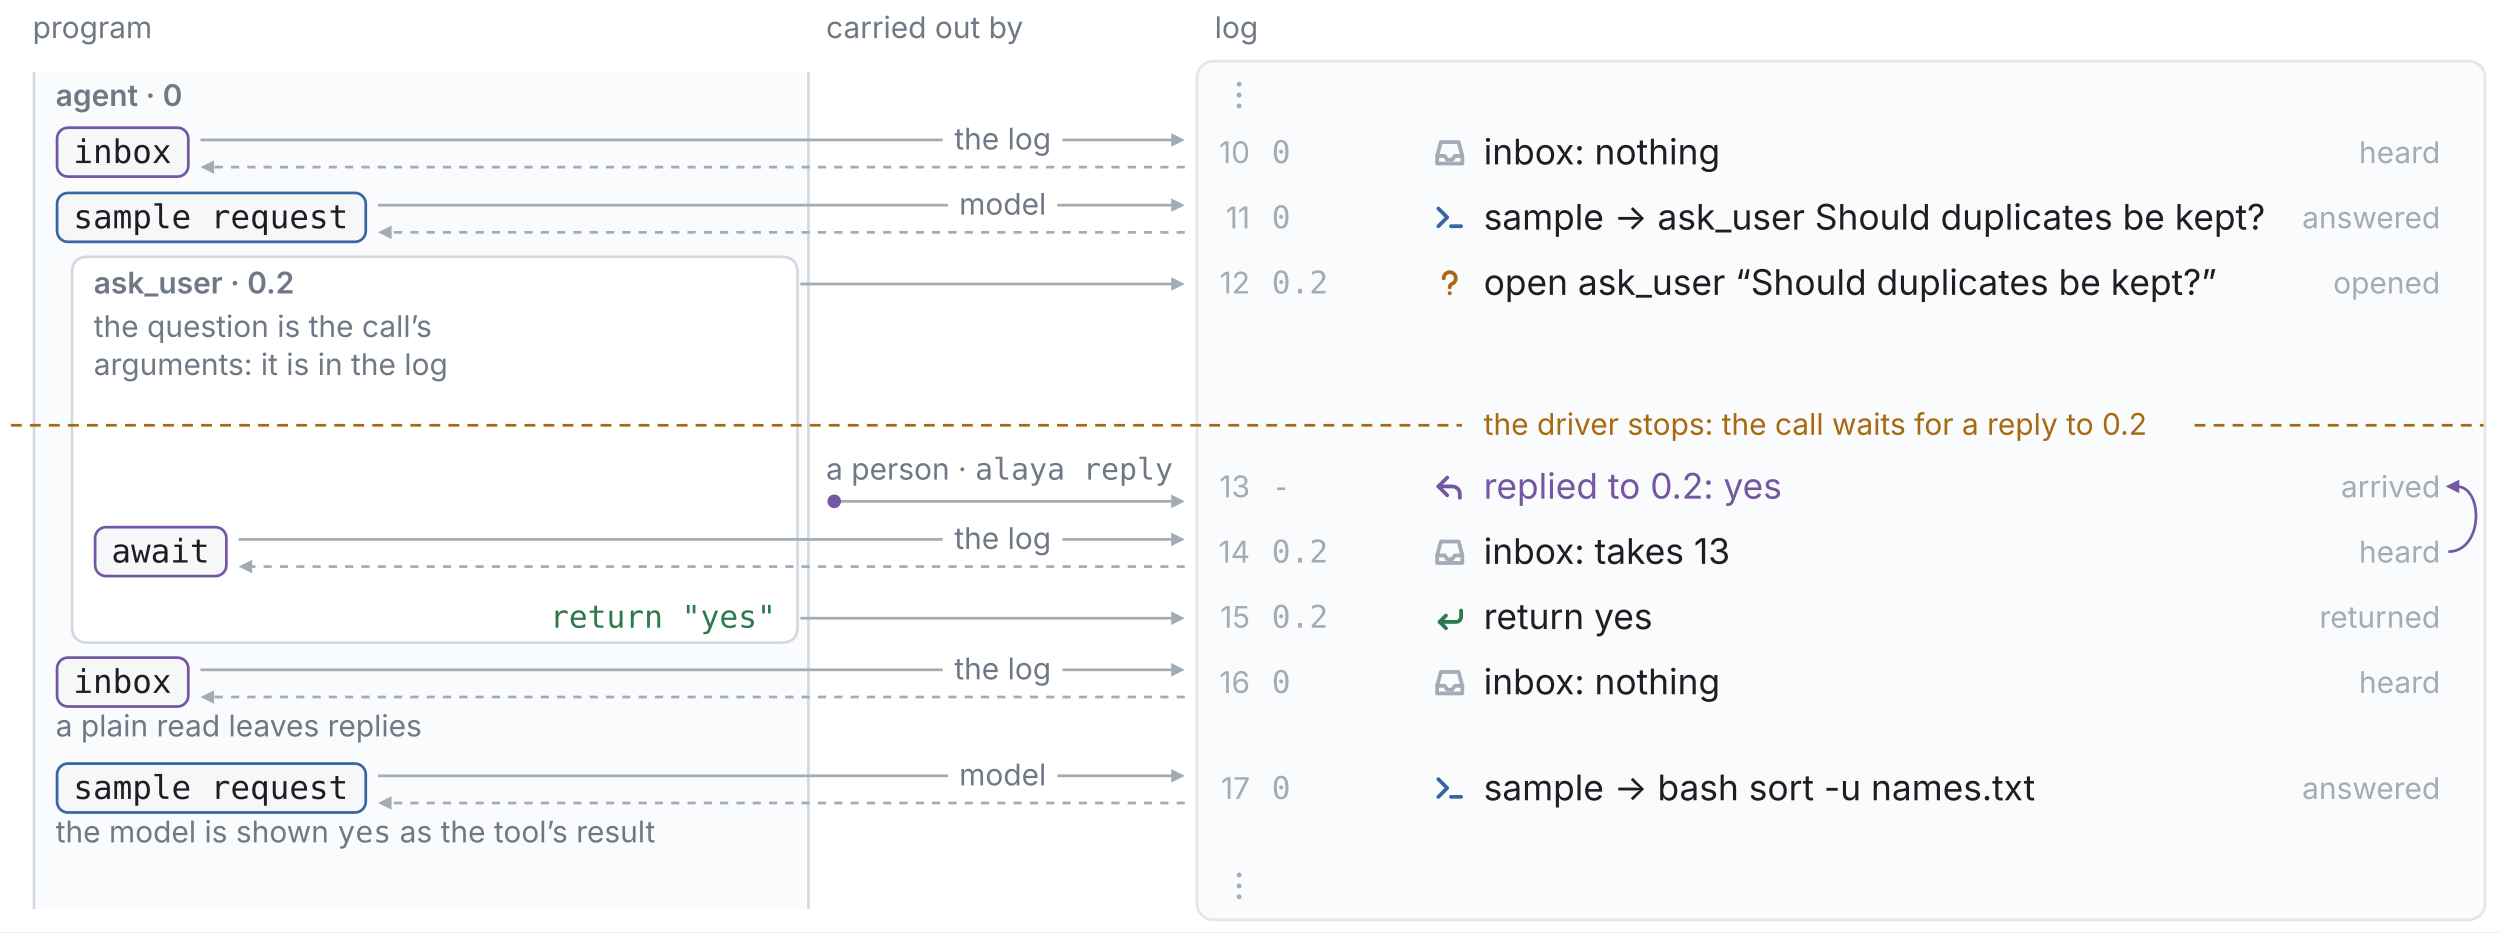
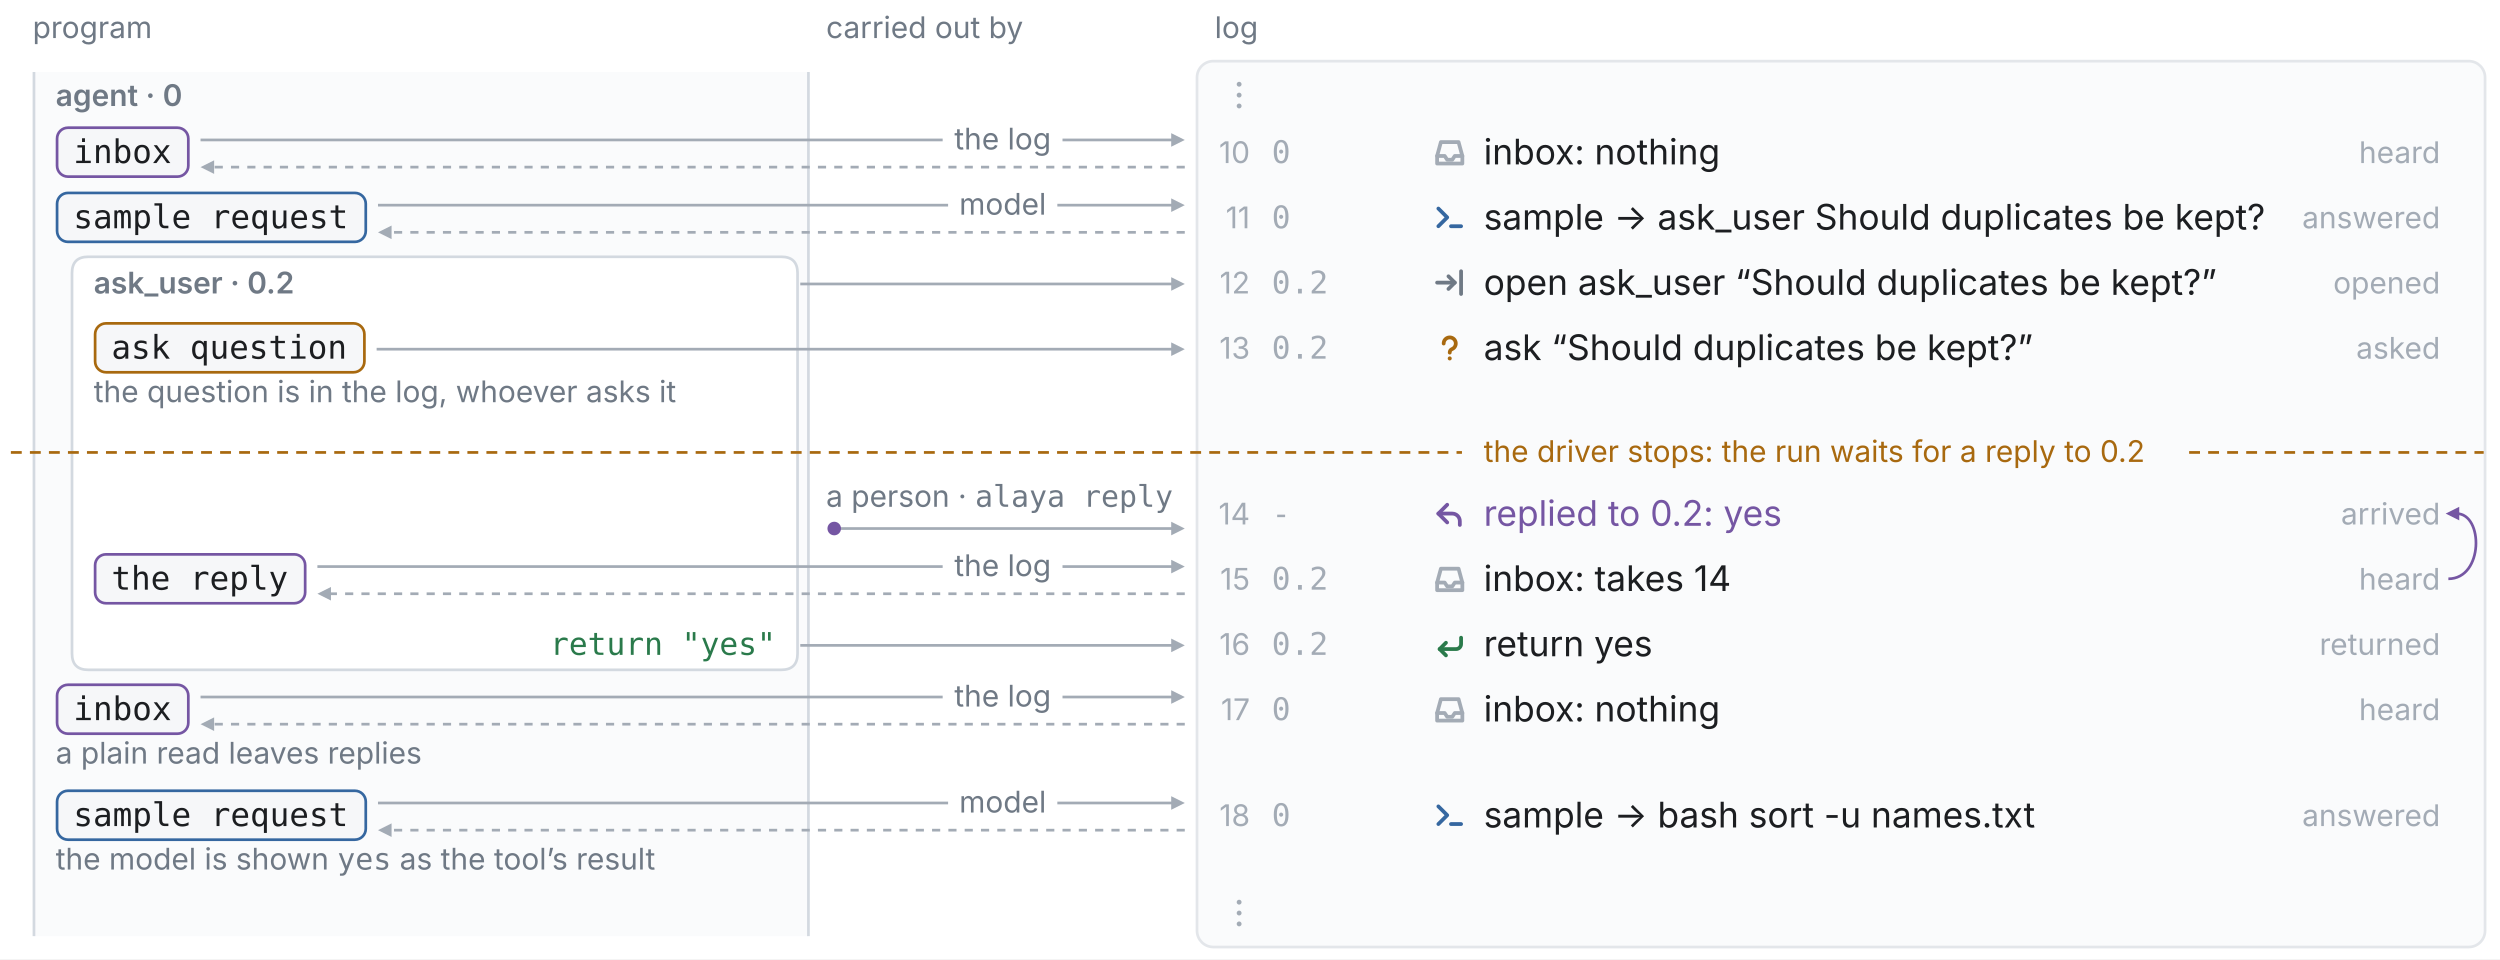
- <svg xmlns="http://www.w3.org/2000/svg" viewBox="0 0 920 343" width="920" height="343">
+ <svg xmlns="http://www.w3.org/2000/svg" viewBox="0 0 920 353" width="920" height="353">
  <style>text{font-family:-apple-system, BlinkMacSystemFont, 'Segoe UI', system-ui, sans-serif;font-size:13px;fill:#1c1e21}.m{font-family:ui-monospace, SFMono-Regular, Menlo, Consolas, monospace}.s{font-size:11px;fill:#6f7985}.f{font-size:11px;fill:#a3abb5}.b{font-weight:600}.n{font-variant-numeric:tabular-nums}.fr{font-family:ui-monospace, SFMono-Regular, Menlo, Consolas, monospace;font-size:11.5px;fill:#a3abb5}.ch{font-family:ui-monospace, SFMono-Regular, Menlo, Consolas, monospace;font-size:12px}.e{font-family:ui-monospace, SFMono-Regular, Menlo, Consolas, monospace;font-size:11.5px}.a{stroke:#a3abb5;fill:none}.d{stroke-dasharray:3 3}.bx{stroke:#d3d9e0;fill:none}</style>
-   <rect width="920" height="343" fill="#fff" />
+   <rect width="920" height="353" fill="#fff" />
  <text x="12" y="14" class="s">program</text>
  <text x="304" y="14" class="s">carried out by</text>
  <text x="447" y="14" class="s">log</text>
-   <rect x="440.5" y="22.5" width="474" height="316" rx="6" fill="#fafbfc" stroke="#e3e6ea" />
-   <path fill="#fafbfc" d="M12.5,334.5V26.5H297.5V334.5H12.5Z" />
-   <path class="bx" d="M12.5,334.5V26.5M297.5,26.5V334.5" />
-   <path fill="#fff" d="M26.5,230.5V100.5Q26.5,94.5 32.5,94.5H287.5Q293.5,94.5 293.5,100.5V230.5Q293.5,236.5 287.5,236.5H32.5Q26.5,236.5 26.5,230.5Z" />
-   <path class="bx" d="M26.5,230.5V100.5Q26.5,94.5 32.5,94.5H287.5Q293.5,94.5 293.5,100.5V230.5Q293.5,236.5 287.5,236.5H32.5Q26.5,236.5 26.5,230.5" />
+   <rect x="440.5" y="22.5" width="474" height="326" rx="6" fill="#fafbfc" stroke="#e3e6ea" />
+   <path fill="#fafbfc" d="M12.5,344.5V26.5H297.5V344.5H12.5Z" />
+   <path class="bx" d="M12.5,344.5V26.5M297.5,26.5V344.5" />
+   <path fill="#fff" d="M26.5,240.5V100.5Q26.5,94.5 32.5,94.5H287.5Q293.5,94.5 293.5,100.5V240.5Q293.5,246.5 287.5,246.5H32.5Q26.5,246.5 26.5,240.5Z" />
+   <path class="bx" d="M26.5,240.5V100.5Q26.5,94.5 32.5,94.5H287.5Q293.5,94.5 293.5,100.5V240.5Q293.5,246.5 287.5,246.5H32.5Q26.5,246.5 26.5,240.5" />
  <text x="20.5" y="39" class="s b">agent · 0</text>
  <circle cx="456" cy="31" r="0.9" fill="#a3abb5" />
  <circle cx="456" cy="35" r="0.9" fill="#a3abb5" />
  <circle cx="456" cy="39" r="0.9" fill="#a3abb5" />
  <text x="460" y="60" class="f n" text-anchor="end">10</text>
  <text x="468" y="60" class="fr">0</text>
  <g transform="translate(527,49.5) scale(0.9286)" stroke="#a3abb5" fill="#a3abb5" stroke-width="1.5" stroke-linecap="round" stroke-linejoin="round">
    <path d="M2 8.5h3l1 1.5h2l1-1.5h3" fill="none" />
    <path d="M2 8.5L3.5 3h7L12 8.5v3H2z" fill="none" />
  </g>
  <text x="546" y="60.5">inbox: nothing</text>
  <text x="898" y="60" class="f" text-anchor="end">heard</text>
  <rect x="21.0" y="47.0" width="48.3" height="18" rx="4" fill="#f6f7f9" stroke="#7556a3" />
  <text x="27" y="60" class="ch">inbox</text>
  <path class="a" d="M73.8,51.5H432" />
  <path fill="#a3abb5" d="M436,51.5l-5,-2.5v5z" />
  <rect x="346.9" y="45.0" width="44.1" height="13" fill="#fff" />
  <text x="369" y="55" class="s" text-anchor="middle">the log</text>
  <path class="a d" d="M436,61.5H77.8" />
  <path fill="#a3abb5" d="M73.8,61.5l5,-2.5v5z" />
  <text x="460" y="84" class="f n" text-anchor="end">11</text>
  <text x="468" y="84" class="fr">0</text>
  <g transform="translate(527,73.5) scale(0.9286)" stroke="#3567a0" fill="#3567a0" stroke-width="1.5" stroke-linecap="round" stroke-linejoin="round">
    <path d="M2.5 3.5L6 7l-3.5 3.5" fill="none" />
    <path d="M7.5 10.5h4" fill="none" />
  </g>
  <text x="546" y="84.5">sample → ask_user Should duplicates be kept?</text>
  <text x="898" y="84" class="f" text-anchor="end">answered</text>
  <rect x="21.0" y="71.0" width="113.6" height="18" rx="4" fill="#f6f7f9" stroke="#3567a0" />
  <text x="27" y="84" class="ch">sample request</text>
  <path class="a" d="M139.1,75.5H432" />
  <path fill="#a3abb5" d="M436,75.5l-5,-2.5v5z" />
  <rect x="348.9" y="69.0" width="40.2" height="13" fill="#fff" />
  <text x="369" y="79" class="s" text-anchor="middle">model</text>
  <path class="a d" d="M436,85.5H143.1" />
  <path fill="#a3abb5" d="M139.1,85.5l5,-2.5v5z" />
  <text x="460" y="108" class="f n" text-anchor="end">12</text>
  <text x="468" y="108" class="fr">0.2</text>
-   <g transform="translate(527,97.5) scale(0.9286)" stroke="#a8690f" fill="#a8690f" stroke-width="1.5" stroke-linecap="round" stroke-linejoin="round">
-     <path d="M4.6 5.3a2.4 2.4 0 1 1 3.3 2.2c-.6.3-.9.7-.9 1.4" fill="none" />
-     <circle cx="7" cy="11.2" r=".8" stroke="none" />
+   <g transform="translate(527,97.5) scale(0.9286)" stroke="#6f7985" fill="#6f7985" stroke-width="1.5" stroke-linecap="round" stroke-linejoin="round">
+     <path d="M2 7h7" fill="none" />
+     <path d="M6.5 4.5L9 7l-2.5 2.5" fill="none" />
+     <path d="M11.5 2.5v9" fill="none" />
  </g>
  <text x="546" y="108.5">open ask_user “Should duplicates be kept?”</text>
  <text x="898" y="108" class="f" text-anchor="end">opened</text>
  <text x="34.5" y="108" class="s b">ask_user · 0.2</text>
  <path class="a" d="M294.5,104.5H432" />
  <path fill="#a3abb5" d="M436,104.5l-5,-2.5v5z" />
-   <text x="34.5" y="124" class="s">the question is the call’s</text>
-   <text x="34.5" y="138" class="s">arguments: it is in the log</text>
-   <path stroke="#a8690f" stroke-dasharray="4 3" d="M4,156.5H538M807.6,156.5H914" />
-   <text x="546" y="160" class="s" style="fill:#a8690f">the driver stops: the call waits for a reply to 0.2</text>
-   <text x="460" y="183" class="f n" text-anchor="end">13</text>
-   <text x="468" y="183" class="fr">-</text>
-   <g transform="translate(527,172.5) scale(0.9286)" stroke="#7556a3" fill="#7556a3" stroke-width="1.5" stroke-linecap="round" stroke-linejoin="round">
+   <text x="460" y="132" class="f n" text-anchor="end">13</text>
+   <text x="468" y="132" class="fr">0.2</text>
+   <g transform="translate(527,121.5) scale(0.9286)" stroke="#a8690f" fill="#a8690f" stroke-width="1.5" stroke-linecap="round" stroke-linejoin="round">
+     <path d="M4.6 5.3a2.4 2.4 0 1 1 3.3 2.2c-.6.3-.9.7-.9 1.4" fill="none" />
+     <circle cx="7" cy="11.2" r=".8" stroke="none" />
+   </g>
+   <text x="546" y="132.5">ask “Should duplicates be kept?”</text>
+   <text x="898" y="132" class="f" text-anchor="end">asked</text>
+   <rect x="35.0" y="119.0" width="99.1" height="18" rx="4" fill="#f6f7f9" stroke="#a8690f" />
+   <text x="41" y="132" class="ch">ask question</text>
+   <path class="a" d="M138.6,128.5H432" />
+   <path fill="#a3abb5" d="M436,128.5l-5,-2.5v5z" />
+   <text x="34.5" y="148" class="s">the question is in the log, whoever asks it</text>
+   <path stroke="#a8690f" stroke-dasharray="4 3" d="M4,166.5H538M805.6,166.5H914" />
+   <text x="546" y="170" class="s" style="fill:#a8690f">the driver stops: the run waits for a reply to 0.2</text>
+   <text x="460" y="193" class="f n" text-anchor="end">14</text>
+   <text x="468" y="193" class="fr">-</text>
+   <g transform="translate(527,182.5) scale(0.9286)" stroke="#7556a3" fill="#7556a3" stroke-width="1.5" stroke-linecap="round" stroke-linejoin="round">
    <path d="M6 3.5L2.5 7 6 10.5" fill="none" />
    <path d="M2.5 7h5.5a3 3 0 0 1 3 3v1.5" fill="none" />
  </g>
-   <text x="546" y="183.5" style="fill:#7556a3">replied to 0.2: yes</text>
-   <text x="898" y="183" class="f" text-anchor="end">arrived</text>
-   <text x="304" y="176.5" class="s">a person · <tspan class="m">alaya reply</tspan>
+   <text x="546" y="193.5" style="fill:#7556a3">replied to 0.2: yes</text>
+   <text x="898" y="193" class="f" text-anchor="end">arrived</text>
+   <text x="304" y="186.5" class="s">a person · <tspan class="m">alaya reply</tspan>
  </text>
-   <path class="a" d="M307,184.5H432" />
-   <path fill="#a3abb5" d="M436,184.5l-5,-2.5v5z" />
-   <circle cx="307" cy="184.5" r="2.5" fill="#7556a3" />
-   <text x="460" y="207" class="f n" text-anchor="end">14</text>
-   <text x="468" y="207" class="fr">0.2</text>
-   <g transform="translate(527,196.5) scale(0.9286)" stroke="#a3abb5" fill="#a3abb5" stroke-width="1.5" stroke-linecap="round" stroke-linejoin="round">
+   <path class="a" d="M307,194.5H432" />
+   <path fill="#a3abb5" d="M436,194.5l-5,-2.5v5z" />
+   <circle cx="307" cy="194.5" r="2.5" fill="#7556a3" />
+   <text x="460" y="217" class="f n" text-anchor="end">15</text>
+   <text x="468" y="217" class="fr">0.2</text>
+   <g transform="translate(527,206.5) scale(0.9286)" stroke="#a3abb5" fill="#a3abb5" stroke-width="1.5" stroke-linecap="round" stroke-linejoin="round">
    <path d="M2 8.5h3l1 1.5h2l1-1.5h3" fill="none" />
    <path d="M2 8.5L3.5 3h7L12 8.5v3H2z" fill="none" />
  </g>
-   <text x="546" y="207.5">inbox: takes 13</text>
-   <text x="898" y="207" class="f" text-anchor="end">heard</text>
-   <rect x="35.0" y="194.0" width="48.3" height="18" rx="4" fill="#f6f7f9" stroke="#7556a3" />
-   <text x="41" y="207" class="ch">await</text>
-   <path class="a" d="M87.8,198.5H432" />
-   <path fill="#a3abb5" d="M436,198.5l-5,-2.5v5z" />
-   <rect x="346.9" y="192.0" width="44.1" height="13" fill="#fff" />
-   <text x="369" y="202" class="s" text-anchor="middle">the log</text>
-   <path class="a d" d="M436,208.5H91.8" />
-   <path fill="#a3abb5" d="M87.8,208.5l5,-2.5v5z" />
-   <text x="460" y="231" class="f n" text-anchor="end">15</text>
-   <text x="468" y="231" class="fr">0.2</text>
-   <g transform="translate(527,220.5) scale(0.9286)" stroke="#2a7a4b" fill="#2a7a4b" stroke-width="1.5" stroke-linecap="round" stroke-linejoin="round">
+   <text x="546" y="217.5">inbox: takes 14</text>
+   <text x="898" y="217" class="f" text-anchor="end">heard</text>
+   <rect x="35.0" y="204.0" width="77.3" height="18" rx="4" fill="#f6f7f9" stroke="#7556a3" />
+   <text x="41" y="217" class="ch">the reply</text>
+   <path class="a" d="M116.8,208.5H432" />
+   <path fill="#a3abb5" d="M436,208.5l-5,-2.5v5z" />
+   <rect x="346.9" y="202.0" width="44.1" height="13" fill="#fff" />
+   <text x="369" y="212" class="s" text-anchor="middle">the log</text>
+   <path class="a d" d="M436,218.5H120.8" />
+   <path fill="#a3abb5" d="M116.8,218.5l5,-2.5v5z" />
+   <text x="460" y="241" class="f n" text-anchor="end">16</text>
+   <text x="468" y="241" class="fr">0.2</text>
+   <g transform="translate(527,230.5) scale(0.9286)" stroke="#2a7a4b" fill="#2a7a4b" stroke-width="1.5" stroke-linecap="round" stroke-linejoin="round">
    <path d="M11.5 4.5v2.5a2 2 0 0 1-2 2H3" fill="none" />
    <path d="M5.5 6.5L3 9l2.5 2.5" fill="none" />
  </g>
-   <text x="546" y="231.5">return yes</text>
-   <text x="898" y="231" class="f" text-anchor="end">returned</text>
-   <text x="285.5" y="231" class="e" style="fill:#2a7a4b" text-anchor="end">return "yes"</text>
-   <path class="a" d="M294.5,227.5H432" />
-   <path fill="#a3abb5" d="M436,227.5l-5,-2.5v5z" />
-   <text x="460" y="255" class="f n" text-anchor="end">16</text>
-   <text x="468" y="255" class="fr">0</text>
-   <g transform="translate(527,244.5) scale(0.9286)" stroke="#a3abb5" fill="#a3abb5" stroke-width="1.5" stroke-linecap="round" stroke-linejoin="round">
+   <text x="546" y="241.5">return yes</text>
+   <text x="898" y="241" class="f" text-anchor="end">returned</text>
+   <text x="285.5" y="241" class="e" style="fill:#2a7a4b" text-anchor="end">return "yes"</text>
+   <path class="a" d="M294.5,237.5H432" />
+   <path fill="#a3abb5" d="M436,237.5l-5,-2.5v5z" />
+   <text x="460" y="265" class="f n" text-anchor="end">17</text>
+   <text x="468" y="265" class="fr">0</text>
+   <g transform="translate(527,254.5) scale(0.9286)" stroke="#a3abb5" fill="#a3abb5" stroke-width="1.5" stroke-linecap="round" stroke-linejoin="round">
    <path d="M2 8.5h3l1 1.5h2l1-1.5h3" fill="none" />
    <path d="M2 8.5L3.5 3h7L12 8.5v3H2z" fill="none" />
  </g>
-   <text x="546" y="255.5">inbox: nothing</text>
-   <text x="898" y="255" class="f" text-anchor="end">heard</text>
-   <rect x="21.0" y="242.0" width="48.3" height="18" rx="4" fill="#f6f7f9" stroke="#7556a3" />
-   <text x="27" y="255" class="ch">inbox</text>
-   <path class="a" d="M73.8,246.5H432" />
-   <path fill="#a3abb5" d="M436,246.5l-5,-2.5v5z" />
-   <rect x="346.9" y="240.0" width="44.1" height="13" fill="#fff" />
-   <text x="369" y="250" class="s" text-anchor="middle">the log</text>
-   <path class="a d" d="M436,256.5H77.8" />
-   <path fill="#a3abb5" d="M73.8,256.5l5,-2.5v5z" />
-   <text x="20.5" y="271" class="s">a plain read leaves replies</text>
-   <text x="460" y="294" class="f n" text-anchor="end">17</text>
-   <text x="468" y="294" class="fr">0</text>
-   <g transform="translate(527,283.5) scale(0.9286)" stroke="#3567a0" fill="#3567a0" stroke-width="1.5" stroke-linecap="round" stroke-linejoin="round">
+   <text x="546" y="265.5">inbox: nothing</text>
+   <text x="898" y="265" class="f" text-anchor="end">heard</text>
+   <rect x="21.0" y="252.0" width="48.3" height="18" rx="4" fill="#f6f7f9" stroke="#7556a3" />
+   <text x="27" y="265" class="ch">inbox</text>
+   <path class="a" d="M73.8,256.5H432" />
+   <path fill="#a3abb5" d="M436,256.5l-5,-2.5v5z" />
+   <rect x="346.9" y="250.0" width="44.1" height="13" fill="#fff" />
+   <text x="369" y="260" class="s" text-anchor="middle">the log</text>
+   <path class="a d" d="M436,266.5H77.8" />
+   <path fill="#a3abb5" d="M73.8,266.5l5,-2.5v5z" />
+   <text x="20.5" y="281" class="s">a plain read leaves replies</text>
+   <text x="460" y="304" class="f n" text-anchor="end">18</text>
+   <text x="468" y="304" class="fr">0</text>
+   <g transform="translate(527,293.5) scale(0.9286)" stroke="#3567a0" fill="#3567a0" stroke-width="1.5" stroke-linecap="round" stroke-linejoin="round">
    <path d="M2.5 3.5L6 7l-3.5 3.5" fill="none" />
    <path d="M7.5 10.5h4" fill="none" />
  </g>
-   <text x="546" y="294.5">sample → bash sort -u names.txt</text>
-   <text x="898" y="294" class="f" text-anchor="end">answered</text>
-   <rect x="21.0" y="281.0" width="113.6" height="18" rx="4" fill="#f6f7f9" stroke="#3567a0" />
-   <text x="27" y="294" class="ch">sample request</text>
-   <path class="a" d="M139.1,285.5H432" />
-   <path fill="#a3abb5" d="M436,285.5l-5,-2.5v5z" />
-   <rect x="348.9" y="279.0" width="40.2" height="13" fill="#fff" />
-   <text x="369" y="289" class="s" text-anchor="middle">model</text>
-   <path class="a d" d="M436,295.5H143.1" />
-   <path fill="#a3abb5" d="M139.1,295.5l5,-2.5v5z" />
-   <text x="20.5" y="310" class="s">the model is shown <tspan class="m">yes</tspan> as the tool’s result</text>
-   <circle cx="456" cy="322" r="0.9" fill="#a3abb5" />
-   <circle cx="456" cy="326" r="0.9" fill="#a3abb5" />
-   <circle cx="456" cy="330" r="0.9" fill="#a3abb5" />
-   <path class="a" style="stroke:#7556a3" d="M901,203.0C914,203.0 914,179.0 904,179.0" />
-   <path fill="#7556a3" d="M900,179.0l5,-2.5v5z" />
+   <text x="546" y="304.5">sample → bash sort -u names.txt</text>
+   <text x="898" y="304" class="f" text-anchor="end">answered</text>
+   <rect x="21.0" y="291.0" width="113.6" height="18" rx="4" fill="#f6f7f9" stroke="#3567a0" />
+   <text x="27" y="304" class="ch">sample request</text>
+   <path class="a" d="M139.1,295.5H432" />
+   <path fill="#a3abb5" d="M436,295.5l-5,-2.5v5z" />
+   <rect x="348.9" y="289.0" width="40.2" height="13" fill="#fff" />
+   <text x="369" y="299" class="s" text-anchor="middle">model</text>
+   <path class="a d" d="M436,305.5H143.1" />
+   <path fill="#a3abb5" d="M139.1,305.5l5,-2.5v5z" />
+   <text x="20.5" y="320" class="s">the model is shown <tspan class="m">yes</tspan> as the tool’s result</text>
+   <circle cx="456" cy="332" r="0.9" fill="#a3abb5" />
+   <circle cx="456" cy="336" r="0.9" fill="#a3abb5" />
+   <circle cx="456" cy="340" r="0.9" fill="#a3abb5" />
+   <path class="a" style="stroke:#7556a3" d="M901,213.0C914,213.0 914,189.0 904,189.0" />
+   <path fill="#7556a3" d="M900,189.0l5,-2.5v5z" />
</svg>
